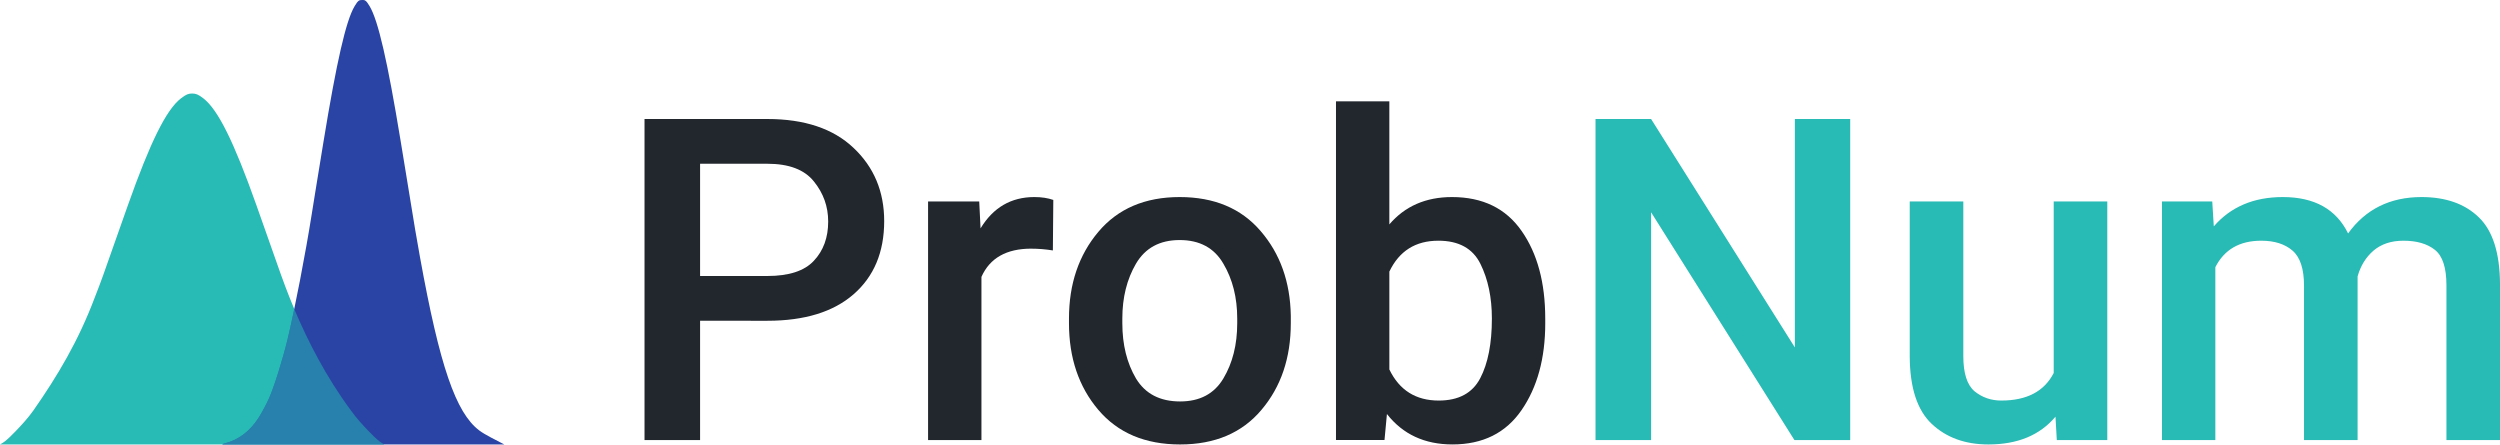
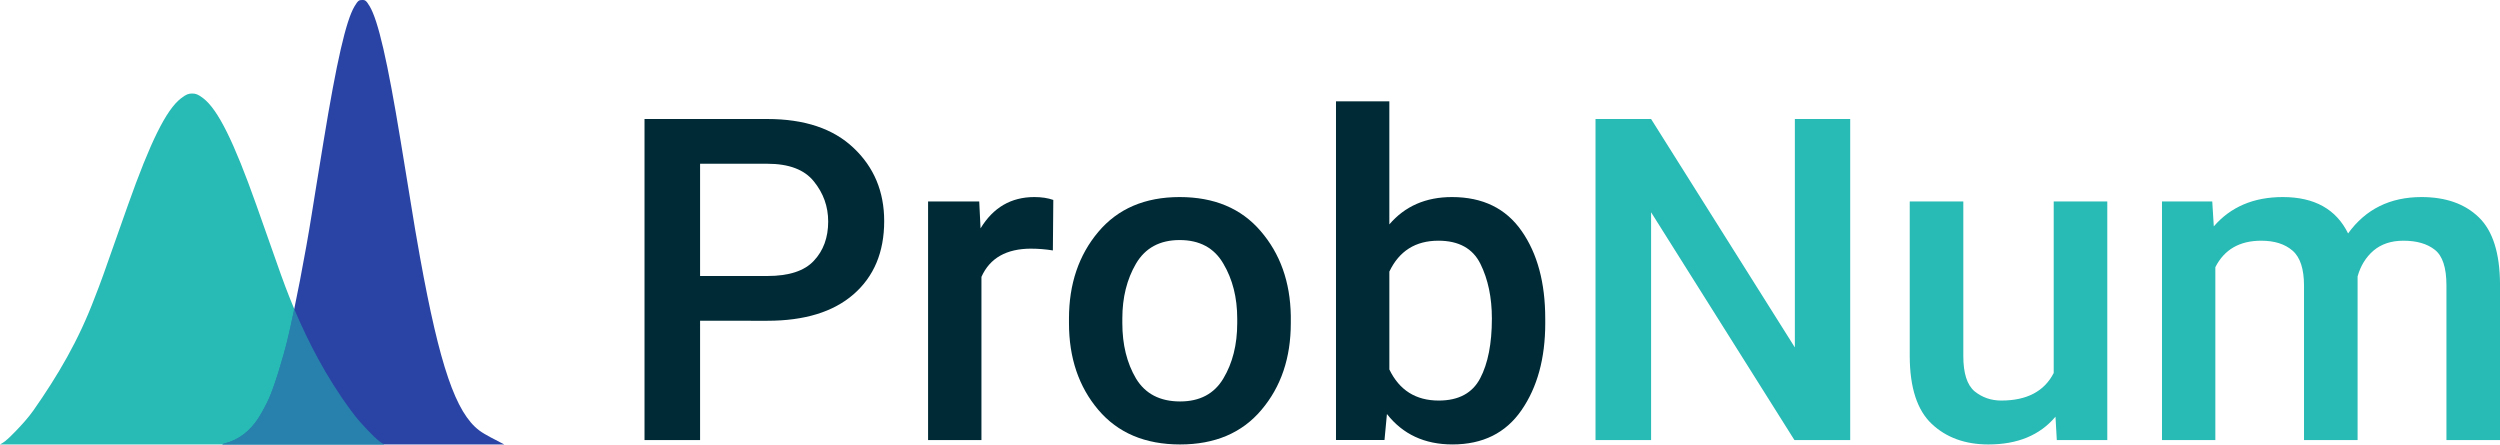
<svg xmlns="http://www.w3.org/2000/svg" width="170.741mm" height="30.354mm" viewBox="0 0 170.741 30.354" version="1.1" id="svg868">
  <defs id="defs862" />
  <g id="layer1" transform="translate(-19.79982,-79.77649)">
-     <path id="path1464" style="font-style:normal;font-variant:normal;font-weight:500;font-stretch:normal;font-size:96px;line-height:1.25;font-family:Roboto;-inkscape-font-specification:'Roboto Medium';letter-spacing:0px;word-spacing:0px;fill:#22272e;fill-opacity:1;stroke:none;stroke-width:0.321" d="m 67.613,101.683 v 8.147 H 63.818 V 87.904 h 8.388 q 3.81,0 5.888,1.973 2.093,1.973 2.093,5 0,3.177 -2.093,5 -2.078,1.807 -5.888,1.807 z m 0,-10.722 v 7.665 h 4.593 q 2.214,0 3.177,-1.039 0.979,-1.039 0.979,-2.681 0,-1.536 -0.979,-2.741 -0.964,-1.205 -3.177,-1.205 z" />
-     <path id="path1466" style="font-style:normal;font-variant:normal;font-weight:500;font-stretch:normal;font-size:96px;line-height:1.25;font-family:Roboto;-inkscape-font-specification:'Roboto Medium';letter-spacing:0px;word-spacing:0px;fill:#22272e;fill-opacity:1;stroke:none;stroke-width:0.321" d="m 90.232,96.758 q -2.545,0 -3.403,1.928 V 109.83 H 83.184 V 93.536 h 3.494 l 0.09,1.837 q 1.295,-2.138 3.674,-2.138 0.738,0 1.295,0.196 l -0.03,3.449 q -0.753,-0.12 -1.476,-0.12 z" />
-     <path id="path1468" style="font-style:normal;font-variant:normal;font-weight:500;font-stretch:normal;font-size:96px;line-height:1.25;font-family:Roboto;-inkscape-font-specification:'Roboto Medium';letter-spacing:0px;word-spacing:0px;fill:#22272e;fill-opacity:1;stroke:none;stroke-width:0.321" d="m 92.807,101.532 q 0,-3.539 2.003,-5.918 2.003,-2.379 5.557,-2.379 3.539,0 5.527,2.319 2.003,2.319 2.063,5.783 v 0.512 q 0,3.554 -2.003,5.918 -1.988,2.364 -5.557,2.364 -3.584,0 -5.587,-2.364 -2.003,-2.364 -2.003,-5.918 z m 3.644,0.316 q 0,2.199 0.934,3.78 0.949,1.566 3.012,1.566 2.018,0 2.952,-1.566 0.949,-1.581 0.949,-3.78 v -0.316 q 0,-2.153 -0.949,-3.75 -0.934,-1.611 -2.982,-1.611 -2.033,0 -2.982,1.611 -0.934,1.596 -0.934,3.75 z" />
-     <path id="path1470" style="font-style:normal;font-variant:normal;font-weight:500;font-stretch:normal;font-size:96px;line-height:1.25;font-family:Roboto;-inkscape-font-specification:'Roboto Medium';letter-spacing:0px;word-spacing:0px;fill:#22272e;fill-opacity:1;stroke:none;stroke-width:0.321" d="m 125.335,101.848 q 0,3.599 -1.626,5.948 -1.611,2.334 -4.714,2.334 -2.846,0 -4.473,-2.078 l -0.166,1.777 h -3.313 V 86.699 h 3.644 v 8.403 q 1.596,-1.867 4.277,-1.867 3.147,0 4.759,2.319 1.611,2.304 1.611,5.979 z m -7.304,-5.632 q -2.334,0 -3.343,2.108 v 6.686 q 1.024,2.123 3.373,2.123 2.033,0 2.831,-1.521 0.798,-1.521 0.798,-4.081 0,-2.153 -0.783,-3.735 -0.783,-1.581 -2.876,-1.581 z" />
+     <path id="path1464" style="font-style:normal;font-variant:normal;font-weight:500;font-stretch:normal;font-size:96px;line-height:1.25;font-family:Roboto;-inkscape-font-specification:'Roboto Medium';letter-spacing:0px;word-spacing:0px;fill:#002b36;fill-opacity:1;stroke:none;stroke-width:0.321" d="m 67.613,101.683 v 8.147 H 63.818 V 87.904 h 8.388 q 3.81,0 5.888,1.973 2.093,1.973 2.093,5 0,3.177 -2.093,5 -2.078,1.807 -5.888,1.807 z m 0,-10.722 v 7.665 h 4.593 q 2.214,0 3.177,-1.039 0.979,-1.039 0.979,-2.681 0,-1.536 -0.979,-2.741 -0.964,-1.205 -3.177,-1.205 z" />
+     <path id="path1466" style="font-style:normal;font-variant:normal;font-weight:500;font-stretch:normal;font-size:96px;line-height:1.25;font-family:Roboto;-inkscape-font-specification:'Roboto Medium';letter-spacing:0px;word-spacing:0px;fill:#002b36;fill-opacity:1;stroke:none;stroke-width:0.321" d="m 90.232,96.758 q -2.545,0 -3.403,1.928 V 109.83 H 83.184 V 93.536 h 3.494 l 0.09,1.837 q 1.295,-2.138 3.674,-2.138 0.738,0 1.295,0.196 l -0.03,3.449 q -0.753,-0.12 -1.476,-0.12 z" />
+     <path id="path1468" style="font-style:normal;font-variant:normal;font-weight:500;font-stretch:normal;font-size:96px;line-height:1.25;font-family:Roboto;-inkscape-font-specification:'Roboto Medium';letter-spacing:0px;word-spacing:0px;fill:#002b36;fill-opacity:1;stroke:none;stroke-width:0.321" d="m 92.807,101.532 q 0,-3.539 2.003,-5.918 2.003,-2.379 5.557,-2.379 3.539,0 5.527,2.319 2.003,2.319 2.063,5.783 v 0.512 q 0,3.554 -2.003,5.918 -1.988,2.364 -5.557,2.364 -3.584,0 -5.587,-2.364 -2.003,-2.364 -2.003,-5.918 z m 3.644,0.316 q 0,2.199 0.934,3.78 0.949,1.566 3.012,1.566 2.018,0 2.952,-1.566 0.949,-1.581 0.949,-3.78 v -0.316 q 0,-2.153 -0.949,-3.75 -0.934,-1.611 -2.982,-1.611 -2.033,0 -2.982,1.611 -0.934,1.596 -0.934,3.75 z" />
+     <path id="path1470" style="font-style:normal;font-variant:normal;font-weight:500;font-stretch:normal;font-size:96px;line-height:1.25;font-family:Roboto;-inkscape-font-specification:'Roboto Medium';letter-spacing:0px;word-spacing:0px;fill:#002b36;fill-opacity:1;stroke:none;stroke-width:0.321" d="m 125.335,101.848 q 0,3.599 -1.626,5.948 -1.611,2.334 -4.714,2.334 -2.846,0 -4.473,-2.078 l -0.166,1.777 h -3.313 V 86.699 h 3.644 v 8.403 q 1.596,-1.867 4.277,-1.867 3.147,0 4.759,2.319 1.611,2.304 1.611,5.979 z m -7.304,-5.632 q -2.334,0 -3.343,2.108 v 6.686 q 1.024,2.123 3.373,2.123 2.033,0 2.831,-1.521 0.798,-1.521 0.798,-4.081 0,-2.153 -0.783,-3.735 -0.783,-1.581 -2.876,-1.581 z" />
    <path id="path1472" style="font-style:normal;font-variant:normal;font-weight:500;font-stretch:normal;font-size:96px;line-height:1.25;font-family:Roboto;-inkscape-font-specification:'Roboto Medium';letter-spacing:0px;word-spacing:0px;fill:#28bab4;fill-opacity:1;stroke:none;stroke-width:0.321" d="M 146.162,87.904 V 109.83 h -3.81 L 132.563,94.274 V 109.83 h -3.795 V 87.904 h 3.795 l 9.819,15.601 V 87.904 Z" />
    <path id="path1474" style="font-style:normal;font-variant:normal;font-weight:500;font-stretch:normal;font-size:96px;line-height:1.25;font-family:Roboto;-inkscape-font-specification:'Roboto Medium';letter-spacing:0px;word-spacing:0px;fill:#28bab4;fill-opacity:1;stroke:none;stroke-width:0.321" d="m 160.272,109.83 -0.09,-1.596 q -1.596,1.897 -4.578,1.897 -2.379,0 -3.87,-1.401 -1.491,-1.401 -1.506,-4.608 V 93.536 h 3.659 v 10.556 q 0,1.762 0.768,2.409 0.783,0.632 1.822,0.632 2.62,0 3.584,-1.882 V 93.536 h 3.659 v 16.294 z" />
    <path id="path1476" style="font-style:normal;font-variant:normal;font-weight:500;font-stretch:normal;font-size:96px;line-height:1.25;font-family:Roboto;-inkscape-font-specification:'Roboto Medium';letter-spacing:0px;word-spacing:0px;fill:#28bab4;fill-opacity:1;stroke:none;stroke-width:0.321" d="m 174.232,96.216 q -2.214,0 -3.132,1.807 V 109.83 h -3.644 V 93.536 h 3.433 l 0.105,1.702 q 1.732,-2.003 4.714,-2.003 3.238,0 4.458,2.485 1.792,-2.485 5.015,-2.485 2.485,0 3.915,1.385 1.431,1.385 1.446,4.578 V 109.83 h -3.659 V 99.258 q 0,-1.807 -0.798,-2.425 -0.783,-0.617 -2.138,-0.617 -1.25,0 -2.048,0.678 -0.783,0.678 -1.084,1.762 V 109.83 h -3.659 V 99.288 q 0,-1.717 -0.783,-2.394 -0.783,-0.678 -2.138,-0.678 z" />
    <path id="path1453" d="m 32.924,86.163 c -0.249,0.006 -0.402,0.048 -0.768,0.333 -1,0.776 -2.08,2.95 -3.617,7.285 -0.116,0.327 -0.285,0.805 -0.376,1.064 -1.435,4.082 -1.436,4.084 -1.893,5.254 -1.114,2.957 -2.536,5.344 -4.189,7.71 -0.385,0.539 -0.763,0.944 -1.181,1.384 -0.244,0.257 -0.549,0.558 -0.773,0.731 -0.104,0.08 -0.225,0.15 -0.327,0.207 h 26.247 c -0.102,-0.057 -0.223,-0.127 -0.327,-0.207 -0.224,-0.173 -0.529,-0.474 -0.773,-0.731 -0.418,-0.44 -0.796,-0.845 -1.181,-1.384 -1.894,-2.551 -3.277,-5.398 -4.189,-7.71 -0.457,-1.17 -0.458,-1.172 -1.893,-5.254 -0.091,-0.258 -0.26,-0.737 -0.376,-1.064 -1.538,-4.335 -2.618,-6.509 -3.617,-7.285 -0.366,-0.284 -0.519,-0.327 -0.768,-0.333 z" style="display:inline;opacity:1;fill:#28bab4;fill-opacity:1;stroke-width:0.072" />
    <path id="path1455" d="m 44.526,79.777 c -0.193,0.002 -0.269,0.018 -0.516,0.436 -0.585,0.993 -1.217,3.752 -2.117,9.244 -0.068,0.414 -0.169,1.038 -0.226,1.386 -0.057,0.349 -0.179,1.097 -0.272,1.664 -0.093,0.567 -0.233,1.44 -0.312,1.941 -0.41,2.6 -1.166,6.519 -1.629,8.442 -0.353,1.466 -0.922,3.285 -1.286,4.104 -0.161,0.363 -0.468,0.938 -0.683,1.278 -0.599,0.95 -1.381,1.556 -2.399,1.804 -0.039,0.014 -0.077,0.03 -0.116,0.054 h 19.269 c -0.098,-0.057 -0.241,-0.123 -0.308,-0.16 -0.284,-0.156 -1.006,-0.498 -1.398,-0.794 -1.606,-1.209 -2.704,-4.414 -4.045,-11.813 -0.268,-1.477 -0.268,-1.479 -1.108,-6.63 -0.053,-0.326 -0.152,-0.929 -0.22,-1.342 -0.9,-5.47 -1.532,-8.214 -2.117,-9.193 -0.246,-0.412 -0.323,-0.426 -0.516,-0.424 z" style="display:inline;fill:#2944a5;fill-opacity:1;stroke-width:0.062" />
    <path id="path1457" d="m 39.896,100.876 c -0.16,0.773 -0.313,1.479 -0.442,2.014 -0.353,1.466 -0.922,3.285 -1.286,4.104 -0.161,0.363 -0.468,0.938 -0.683,1.278 -0.599,0.95 -1.381,1.556 -2.399,1.804 -0.039,0.014 -0.077,0.03 -0.116,0.054 h 11.077 c -0.102,-0.057 -0.223,-0.127 -0.327,-0.207 -0.224,-0.173 -0.529,-0.474 -0.773,-0.731 -0.418,-0.44 -0.796,-0.845 -1.181,-1.384 -1.687,-2.272 -2.966,-4.777 -3.871,-6.932 z" style="display:inline;opacity:1;fill:#28bab4;fill-opacity:0.51;stroke-width:0.072" />
  </g>
</svg>
